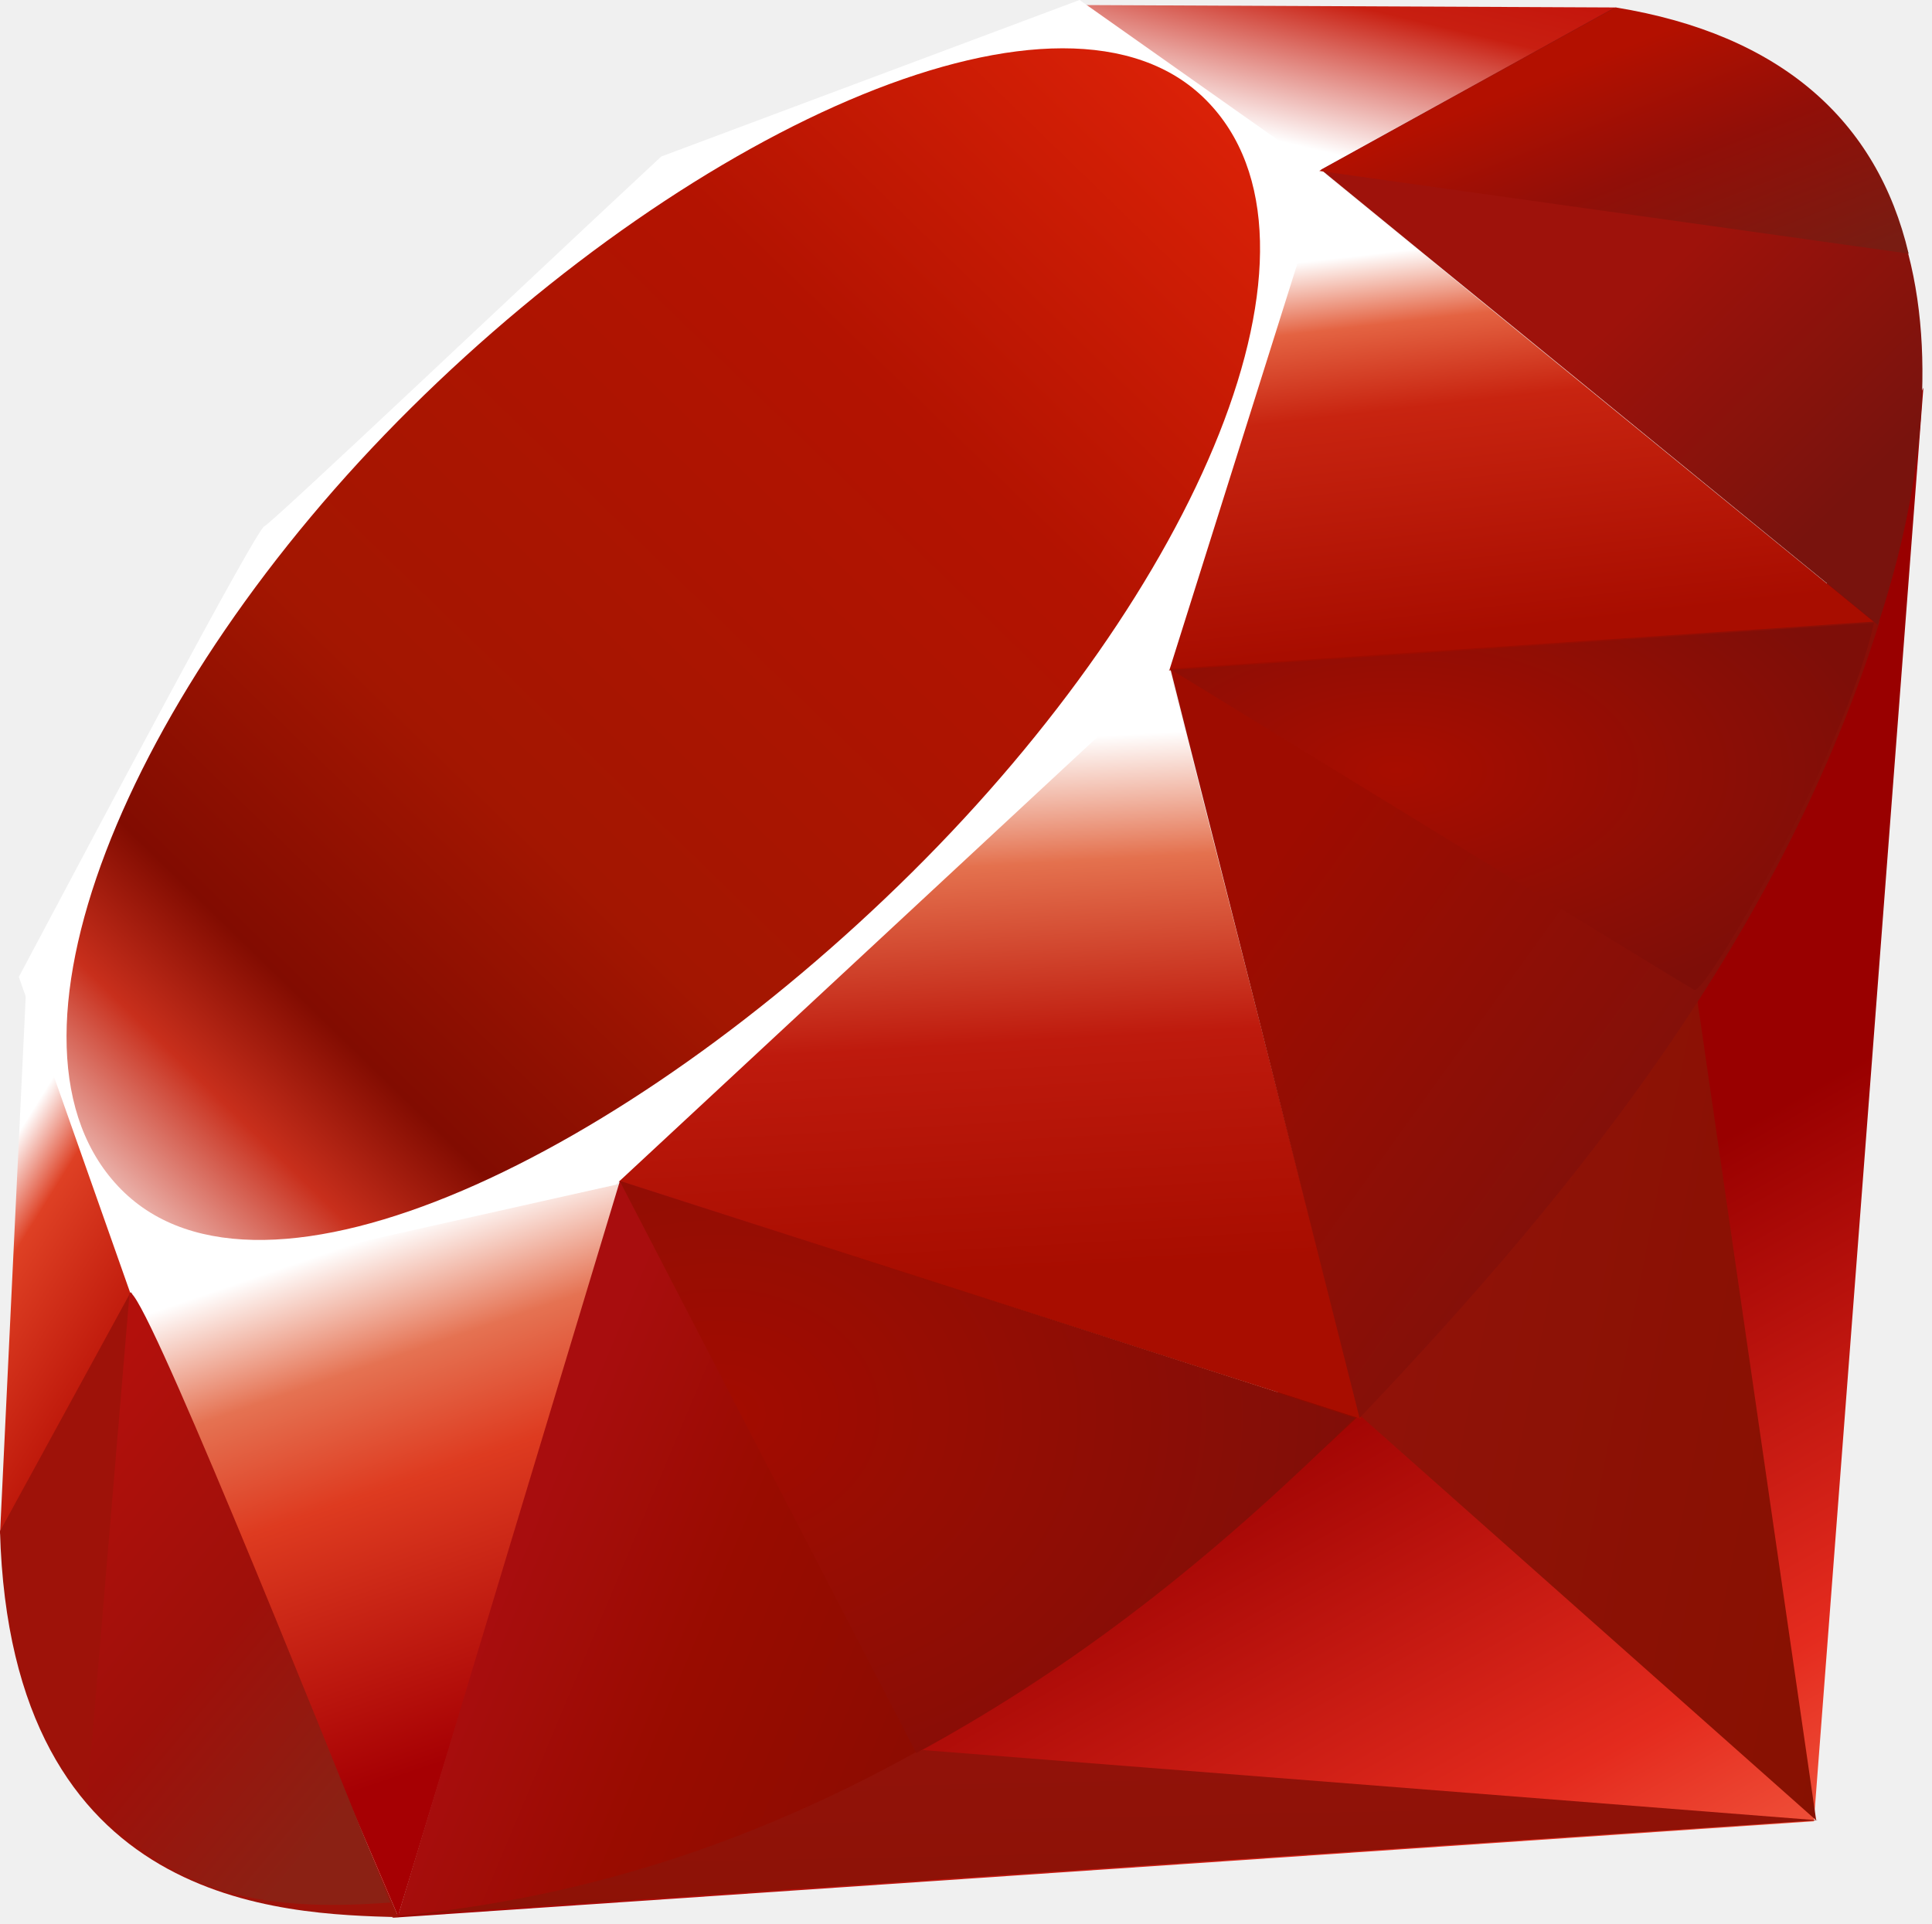
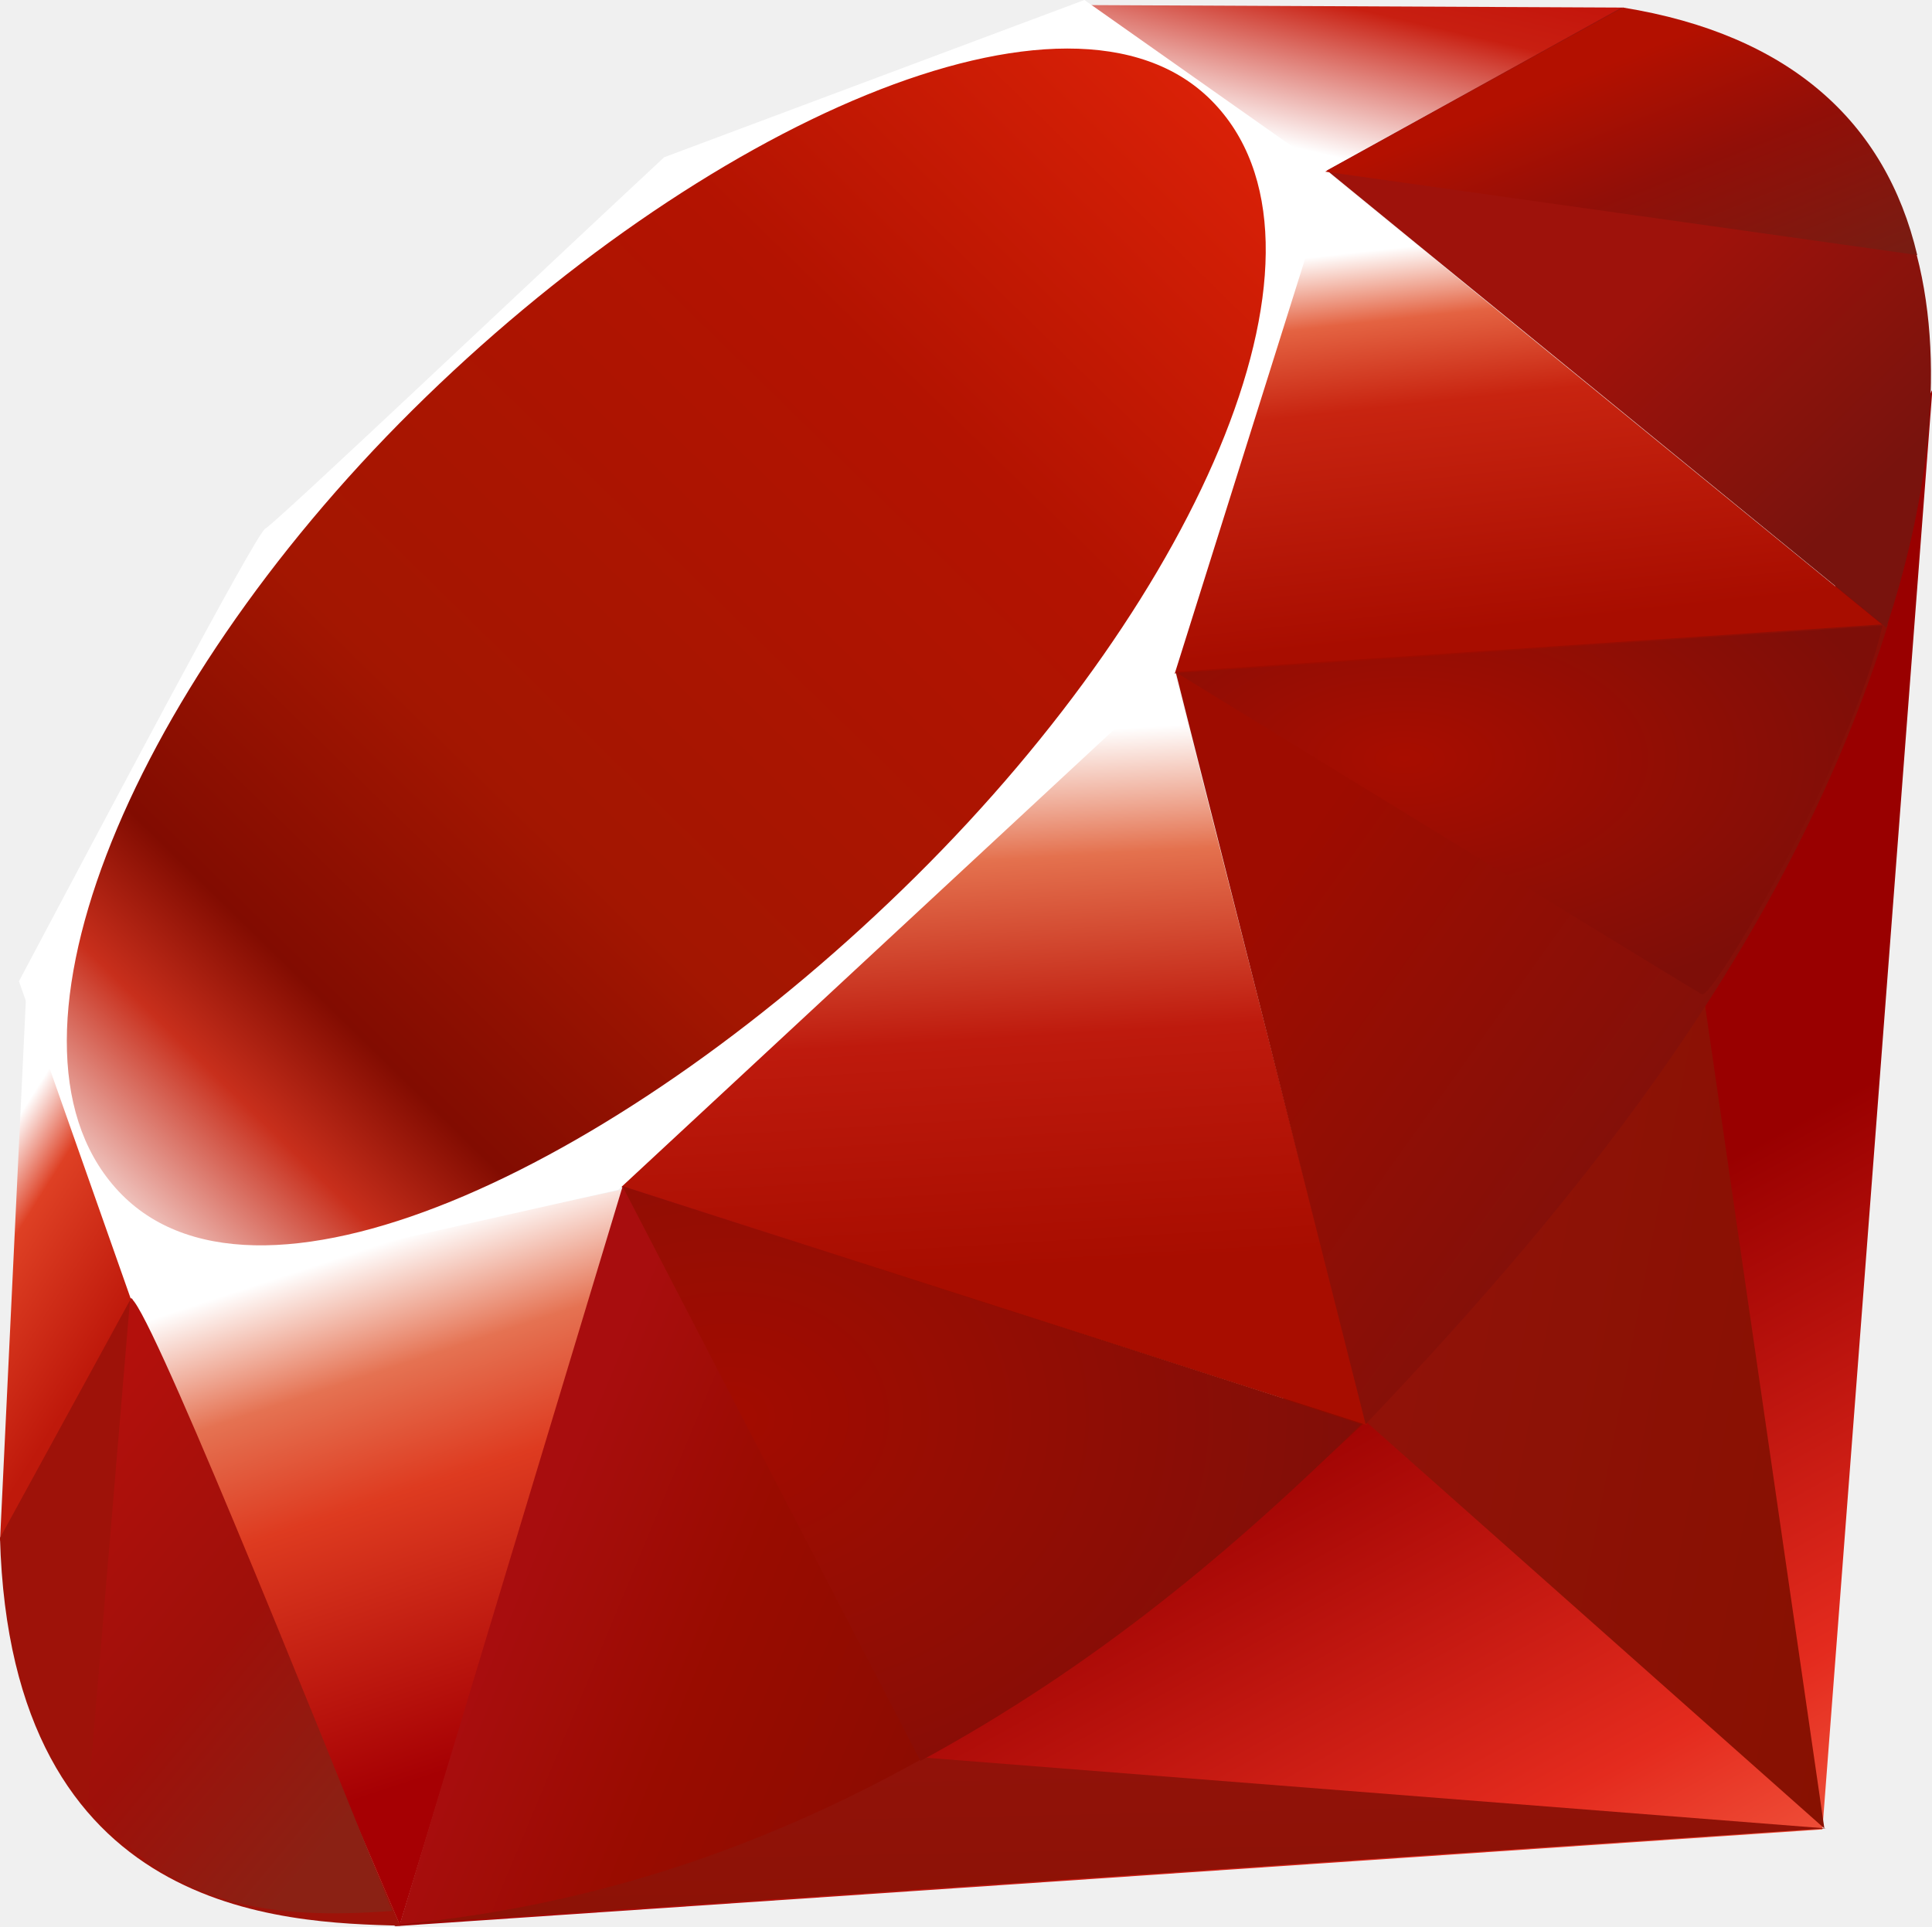
- <svg xmlns="http://www.w3.org/2000/svg" width="2500" height="2490" viewBox="0 0 256 255" preserveAspectRatio="xMinYMin meet">
+ <svg xmlns="http://www.w3.org/2000/svg" xmlns:xlink="http://www.w3.org/1999/xlink" viewBox="0 0 254.88 254.17">
  <defs>
-     <linearGradient x1="84.75%" y1="111.399%" x2="58.254%" y2="64.584%" id="a">
-       <stop stop-color="#FB7655" offset="0%" />
-       <stop stop-color="#FB7655" offset="0%" />
-       <stop stop-color="#E42B1E" offset="41%" />
-       <stop stop-color="#900" offset="99%" />
-       <stop stop-color="#900" offset="100%" />
+     <style>
+       .b350bd18-f17f-4b3a-a724-9c9ddc96b6e4 {
+         fill: url(#ff5add4e-ce85-4954-b61a-021c4848d546);
+       }
+ 
+       .aa7caa91-9a6d-4c78-ac9d-23e9abbad3c4 {
+         fill: url(#b8bb3496-1f59-4f2c-ac8f-9d61a3cfdae3);
+       }
+ 
+       .e175a50a-c9c2-4628-8bd7-2741412287d5 {
+         fill: url(#fdd027d8-a722-4b56-b9f9-cbcb6100a508);
+       }
+ 
+       .a09af759-e980-43bc-85c2-fc048cac8aae {
+         fill: url(#bf4d4618-144d-4c34-a842-280db29567c8);
+       }
+ 
+       .ae09d6f1-79a9-4fe0-b97d-208981fe1248 {
+         fill: url(#ba1e0511-ff0c-4216-8d22-8f3616143fc3);
+       }
+ 
+       .abc6cffb-0739-445d-b05c-f187377c2fef {
+         fill: url(#e28ca8b8-79eb-4cc1-a229-88cc742c9adc);
+       }
+ 
+       .aac4fd06-de46-4448-8191-ad0b603bf064 {
+         fill: url(#ecb49827-30af-4da8-b0eb-c9270049873c);
+       }
+ 
+       .a98c1f22-0f98-49a4-beb3-45af4977722b {
+         fill: url(#fb07b461-65b2-4a89-89c0-74a258c1a068);
+       }
+ 
+       .e47aeb13-a37f-4fc9-badd-266f0bd10b2d {
+         fill: #fff;
+       }
+ 
+       .bea8b725-4bf5-4636-86d7-eea0f3bbddb5 {
+         fill: url(#ede1c308-81d7-4885-a0bf-4837c08dbaec);
+       }
+ 
+       .bc18829c-28d6-4ae0-bd46-4e5ab4c924a6 {
+         fill: url(#b26ffa3c-6c37-4cb6-9932-fa523493960a);
+       }
+ 
+       .a26a26f2-f667-45b5-8b20-d96c2d2b2c6c {
+         fill: url(#b9b71f49-9f4a-4462-8dc5-a2bf2ba1efe3);
+       }
+ 
+       .a6be74b0-23e4-4daf-9d06-3d2deecbb05a {
+         fill: url(#e848ff7b-a7a9-412c-896a-98ea88561f66);
+       }
+ 
+       .b431b6bf-397d-4760-9a9c-a5cd5fb118bc {
+         fill: #9e1209;
+       }
+ 
+       .a7554c0f-34ff-45c7-b509-0ad06a29d863 {
+         fill: url(#b7cf8eec-b36e-4e37-a15d-ef5f8c72d52e);
+       }
+ 
+       .af411c84-0216-45e6-8b38-a7a2d0b1a077 {
+         fill: url(#b640a3d8-deee-4e7f-9083-942473ac9d00);
+       }
+ 
+       .af8c8f2c-d4e1-4e5d-8c5e-63a9f78f20c6 {
+         fill: url(#b31372f8-61de-459a-b117-ffe26e22284f);
+       }
+ 
+       .b7f39c05-3529-4092-907a-22a613073cfd {
+         fill: url(#a1f76faf-2726-40c3-ab92-1443ddf2efe8);
+       }
+     </style>
+     <linearGradient id="ff5add4e-ce85-4954-b61a-021c4848d546" x1="-125.53" y1="382.25" x2="-125.79" y2="382.72" gradientTransform="matrix(202.93, 0, 0, -202.78, 25697.44, 77791.3)" gradientUnits="userSpaceOnUse">
+       <stop offset="0" stop-color="#fb7655" />
+       <stop offset="0.41" stop-color="#e42b1e" />
+       <stop offset="0.99" stop-color="#900" />
+       <stop offset="1" stop-color="#900" />
    </linearGradient>
-     <linearGradient x1="116.651%" y1="60.89%" x2="1.746%" y2="19.288%" id="b">
-       <stop stop-color="#871101" offset="0%" />
-       <stop stop-color="#871101" offset="0%" />
-       <stop stop-color="#911209" offset="99%" />
-       <stop stop-color="#911209" offset="100%" />
+     <linearGradient id="b8bb3496-1f59-4f2c-ac8f-9d61a3cfdae3" x1="-123.73" y1="382.25" x2="-124.88" y2="382.66" gradientTransform="matrix(60.31, 0, 0, -111.78, 7712.49, 42924.23)" gradientUnits="userSpaceOnUse">
+       <stop offset="0" stop-color="#871101" />
+       <stop offset="0.99" stop-color="#911209" />
+       <stop offset="1" stop-color="#911209" />
    </linearGradient>
-     <linearGradient x1="75.774%" y1="219.327%" x2="38.978%" y2="7.829%" id="c">
-       <stop stop-color="#871101" offset="0%" />
-       <stop stop-color="#871101" offset="0%" />
-       <stop stop-color="#911209" offset="99%" />
-       <stop stop-color="#911209" offset="100%" />
+     <linearGradient id="fdd027d8-a722-4b56-b9f9-cbcb6100a508" x1="-125.57" y1="375.98" x2="-125.94" y2="378.1" gradientTransform="matrix(188.32, 0, 0, -21.99, 23842.22, 8546.57)" xlink:href="#b8bb3496-1f59-4f2c-ac8f-9d61a3cfdae3" />
+     <linearGradient id="bf4d4618-144d-4c34-a842-280db29567c8" x1="-124.55" y1="382.61" x2="-124.39" y2="381.89" gradientTransform="matrix(65.22, 0, 0, -97.1, 8173.61, 37315.25)" gradientUnits="userSpaceOnUse">
+       <stop offset="0" stop-color="#fff" />
+       <stop offset="0.23" stop-color="#e57252" />
+       <stop offset="0.46" stop-color="#de3b20" />
+       <stop offset="0.99" stop-color="#a60003" />
+       <stop offset="1" stop-color="#a60003" />
    </linearGradient>
-     <linearGradient x1="50.012%" y1="7.234%" x2="66.483%" y2="79.135%" id="d">
-       <stop stop-color="#FFF" offset="0%" />
-       <stop stop-color="#FFF" offset="0%" />
-       <stop stop-color="#E57252" offset="23%" />
-       <stop stop-color="#DE3B20" offset="46%" />
-       <stop stop-color="#A60003" offset="99%" />
-       <stop stop-color="#A60003" offset="100%" />
+     <linearGradient id="ba1e0511-ff0c-4216-8d22-8f3616143fc3" x1="-125.33" y1="382.64" x2="-125.29" y2="381.97" gradientTransform="matrix(105.32, 0, 0, -106.83, 13323.68, 40974.41)" gradientUnits="userSpaceOnUse">
+       <stop offset="0" stop-color="#fff" />
+       <stop offset="0.23" stop-color="#e4714e" />
+       <stop offset="0.56" stop-color="#be1a0d" />
+       <stop offset="0.99" stop-color="#a80d00" />
+       <stop offset="1" stop-color="#a80d00" />
    </linearGradient>
-     <linearGradient x1="46.174%" y1="16.348%" x2="49.932%" y2="83.047%" id="e">
-       <stop stop-color="#FFF" offset="0%" />
-       <stop stop-color="#FFF" offset="0%" />
-       <stop stop-color="#E4714E" offset="23%" />
-       <stop stop-color="#BE1A0D" offset="56%" />
-       <stop stop-color="#A80D00" offset="99%" />
-       <stop stop-color="#A80D00" offset="100%" />
+     <linearGradient id="e28ca8b8-79eb-4cc1-a229-88cc742c9adc" x1="-125.28" y1="381.92" x2="-125.16" y2="381.15" gradientTransform="matrix(94.32, 0, 0, -66.42, 12006.14, 25398.99)" gradientUnits="userSpaceOnUse">
+       <stop offset="0" stop-color="#fff" />
+       <stop offset="0.18" stop-color="#e46342" />
+       <stop offset="0.4" stop-color="#c82410" />
+       <stop offset="0.99" stop-color="#a80d00" />
+       <stop offset="1" stop-color="#a80d00" />
    </linearGradient>
-     <linearGradient x1="36.965%" y1="15.594%" x2="49.528%" y2="92.478%" id="f">
-       <stop stop-color="#FFF" offset="0%" />
-       <stop stop-color="#FFF" offset="0%" />
-       <stop stop-color="#E46342" offset="18%" />
-       <stop stop-color="#C82410" offset="40%" />
-       <stop stop-color="#A80D00" offset="99%" />
-       <stop stop-color="#A80D00" offset="100%" />
+     <linearGradient id="ecb49827-30af-4da8-b0eb-c9270049873c" x1="-125.07" y1="378.15" x2="-124.35" y2="379.2" gradientTransform="matrix(70.77, 0, 0, -24.3, 9003.83, 9204.25)" gradientUnits="userSpaceOnUse">
+       <stop offset="0" stop-color="#fff" />
+       <stop offset="0.54" stop-color="#c81f11" />
+       <stop offset="0.99" stop-color="#bf0905" />
+       <stop offset="1" stop-color="#bf0905" />
    </linearGradient>
-     <linearGradient x1="13.609%" y1="58.346%" x2="85.764%" y2="-46.717%" id="g">
-       <stop stop-color="#FFF" offset="0%" />
-       <stop stop-color="#FFF" offset="0%" />
-       <stop stop-color="#C81F11" offset="54%" />
-       <stop stop-color="#BF0905" offset="99%" />
-       <stop stop-color="#BF0905" offset="100%" />
+     <linearGradient id="fb07b461-65b2-4a89-89c0-74a258c1a068" x1="-119.74" y1="382.03" x2="-119.51" y2="381.45" gradientTransform="matrix(18.18, 0, 0, -72.65, 2181.48, 27898.41)" gradientUnits="userSpaceOnUse">
+       <stop offset="0" stop-color="#fff" />
+       <stop offset="0.31" stop-color="#de4024" />
+       <stop offset="0.99" stop-color="#bf190b" />
+       <stop offset="1" stop-color="#bf190b" />
    </linearGradient>
-     <linearGradient x1="27.624%" y1="21.135%" x2="50.745%" y2="79.056%" id="h">
-       <stop stop-color="#FFF" offset="0%" />
-       <stop stop-color="#FFF" offset="0%" />
-       <stop stop-color="#DE4024" offset="31%" />
-       <stop stop-color="#BF190B" offset="99%" />
-       <stop stop-color="#BF190B" offset="100%" />
+     <linearGradient id="ede1c308-81d7-4885-a0bf-4837c08dbaec" x1="-126.4" y1="381.97" x2="-125.15" y2="383.25" gradientTransform="matrix(158.16, 0, 0, -157.94, 19968.51, 60526.4)" gradientUnits="userSpaceOnUse">
+       <stop offset="0" stop-color="#bd0012" />
+       <stop offset="0.07" stop-color="#fff" />
+       <stop offset="0.17" stop-color="#fff" />
+       <stop offset="0.27" stop-color="#c82f1c" />
+       <stop offset="0.33" stop-color="#820c01" />
+       <stop offset="0.46" stop-color="#a31601" />
+       <stop offset="0.72" stop-color="#b31301" />
+       <stop offset="0.99" stop-color="#e82609" />
+       <stop offset="1" stop-color="#e82609" />
    </linearGradient>
-     <linearGradient x1="-20.667%" y1="122.282%" x2="104.242%" y2="-6.342%" id="i">
-       <stop stop-color="#BD0012" offset="0%" />
-       <stop stop-color="#BD0012" offset="0%" />
-       <stop stop-color="#FFF" offset="7%" />
-       <stop stop-color="#FFF" offset="17%" />
-       <stop stop-color="#C82F1C" offset="27%" />
-       <stop stop-color="#820C01" offset="33%" />
-       <stop stop-color="#A31601" offset="46%" />
-       <stop stop-color="#B31301" offset="72%" />
-       <stop stop-color="#E82609" offset="99%" />
-       <stop stop-color="#E82609" offset="100%" />
+     <linearGradient id="b26ffa3c-6c37-4cb6-9932-fa523493960a" x1="-125.41" y1="382.03" x2="-125.88" y2="382.18" gradientTransform="matrix(127.07, 0, 0, -97.41, 16064.01, 37433.56)" gradientUnits="userSpaceOnUse">
+       <stop offset="0" stop-color="#8c0c01" />
+       <stop offset="0.54" stop-color="#990c00" />
+       <stop offset="0.99" stop-color="#a80d0e" />
+       <stop offset="1" stop-color="#a80d0e" />
    </linearGradient>
-     <linearGradient x1="58.792%" y1="65.205%" x2="11.964%" y2="50.128%" id="j">
-       <stop stop-color="#8C0C01" offset="0%" />
-       <stop stop-color="#8C0C01" offset="0%" />
-       <stop stop-color="#990C00" offset="54%" />
-       <stop stop-color="#A80D0E" offset="99%" />
-       <stop stop-color="#A80D0E" offset="100%" />
+     <linearGradient id="b9b71f49-9f4a-4462-8dc5-a2bf2ba1efe3" x1="-124.86" y1="382.16" x2="-125.42" y2="382.61" gradientTransform="matrix(94.01, 0, 0, -105.6, 11967.49, 40505.88)" gradientUnits="userSpaceOnUse">
+       <stop offset="0" stop-color="#7e110b" />
+       <stop offset="0.99" stop-color="#9e0c00" />
+       <stop offset="1" stop-color="#9e0c00" />
    </linearGradient>
-     <linearGradient x1="79.319%" y1="62.754%" x2="23.088%" y2="17.888%" id="k">
-       <stop stop-color="#7E110B" offset="0%" />
-       <stop stop-color="#7E110B" offset="0%" />
-       <stop stop-color="#9E0C00" offset="99%" />
-       <stop stop-color="#9E0C00" offset="100%" />
+     <linearGradient id="e848ff7b-a7a9-412c-896a-98ea88561f66" x1="-124.48" y1="381.69" x2="-124.81" y2="382.04" gradientTransform="matrix(79.7, 0, 0, -81.79, 10170.24, 31280.79)" gradientUnits="userSpaceOnUse">
+       <stop offset="0" stop-color="#79130d" />
+       <stop offset="0.99" stop-color="#9e120b" />
+       <stop offset="1" stop-color="#9e120b" />
    </linearGradient>
-     <linearGradient x1="92.88%" y1="74.122%" x2="59.841%" y2="39.704%" id="l">
-       <stop stop-color="#79130D" offset="0%" />
-       <stop stop-color="#79130D" offset="0%" />
-       <stop stop-color="#9E120B" offset="99%" />
-       <stop stop-color="#9E120B" offset="100%" />
+     <radialGradient id="b7cf8eec-b36e-4e37-a15d-ef5f8c72d52e" cx="-125.32" cy="380.97" r="0.7" gradientTransform="matrix(93.11, 0, 0, -48.66, 11853.71, 18638.19)" gradientUnits="userSpaceOnUse">
+       <stop offset="0" stop-color="#a80d00" />
+       <stop offset="0.99" stop-color="#7e0e08" />
+       <stop offset="1" stop-color="#7e0e08" />
+     </radialGradient>
+     <radialGradient id="b640a3d8-deee-4e7f-9083-942473ac9d00" cx="-125.56" cy="381.9" r="0.88" gradientTransform="matrix(97.43, 0, 0, -75.85, 12329.23, 29154.14)" gradientUnits="userSpaceOnUse">
+       <stop offset="0" stop-color="#a30c00" />
+       <stop offset="0.99" stop-color="#800e08" />
+       <stop offset="1" stop-color="#800e08" />
+     </radialGradient>
+     <linearGradient id="b31372f8-61de-459a-b117-ffe26e22284f" x1="-123.27" y1="381.41" x2="-123.8" y2="382.3" gradientTransform="matrix(40.14, 0, 0, -81.14, 4981.88, 31202.33)" gradientUnits="userSpaceOnUse">
+       <stop offset="0" stop-color="#8b2114" />
+       <stop offset="0.43" stop-color="#9e100a" />
+       <stop offset="0.99" stop-color="#b3100c" />
+       <stop offset="1" stop-color="#b3100c" />
    </linearGradient>
-     <radialGradient cx="32.001%" cy="40.21%" fx="32.001%" fy="40.21%" r="69.573%" id="m">
-       <stop stop-color="#A80D00" offset="0%" />
-       <stop stop-color="#A80D00" offset="0%" />
-       <stop stop-color="#7E0E08" offset="99%" />
-       <stop stop-color="#7E0E08" offset="100%" />
-     </radialGradient>
-     <radialGradient cx="13.549%" cy="40.86%" fx="13.549%" fy="40.86%" r="88.386%" id="n">
-       <stop stop-color="#A30C00" offset="0%" />
-       <stop stop-color="#A30C00" offset="0%" />
-       <stop stop-color="#800E08" offset="99%" />
-       <stop stop-color="#800E08" offset="100%" />
-     </radialGradient>
-     <linearGradient x1="56.57%" y1="101.717%" x2="3.105%" y2="11.993%" id="o">
-       <stop stop-color="#8B2114" offset="0%" />
-       <stop stop-color="#8B2114" offset="0%" />
-       <stop stop-color="#9E100A" offset="43%" />
-       <stop stop-color="#B3100C" offset="99%" />
-       <stop stop-color="#B3100C" offset="100%" />
-     </linearGradient>
-     <linearGradient x1="30.87%" y1="35.599%" x2="92.471%" y2="100.694%" id="p">
-       <stop stop-color="#B31000" offset="0%" />
-       <stop stop-color="#B31000" offset="0%" />
-       <stop stop-color="#910F08" offset="44%" />
-       <stop stop-color="#791C12" offset="99%" />
-       <stop stop-color="#791C12" offset="100%" />
+     <linearGradient id="a1f76faf-2726-40c3-ab92-1443ddf2efe8" x1="-125.07" y1="379.72" x2="-124.45" y2="379.07" gradientTransform="matrix(78.1, 0, 0, -32.62, 9966.53, 12400.22)" gradientUnits="userSpaceOnUse">
+       <stop offset="0" stop-color="#b31000" />
+       <stop offset="0.44" stop-color="#910f08" />
+       <stop offset="0.99" stop-color="#791c12" />
+       <stop offset="1" stop-color="#791c12" />
    </linearGradient>
  </defs>
-   <path d="M197.467 167.764l-145.52 86.41 188.422-12.787L254.88 51.393l-57.414 116.37z" fill="url(#a)" />
-   <path d="M240.677 241.257L224.482 129.48l-44.113 58.25 60.308 53.528z" fill="url(#b)" />
-   <path d="M240.896 241.257l-118.646-9.313-69.674 21.986 188.32-12.673z" fill="url(#c)" />
-   <path d="M52.744 253.955l29.64-97.1L17.16 170.8l35.583 83.154z" fill="url(#d)" />
-   <path d="M180.358 188.05L153.085 81.226l-78.047 73.16 105.32 33.666z" fill="url(#e)" />
-   <path d="M248.693 82.73l-73.777-60.256-20.544 66.418 94.321-6.162z" fill="url(#f)" />
-   <path d="M214.191.99L170.8 24.97 143.424.669l70.767.322z" fill="url(#g)" />
-   <path d="M0 203.372l18.177-33.151-14.704-39.494L0 203.372z" fill="url(#h)" />
-   <path d="M2.496 129.48l14.794 41.963 64.283-14.422 73.39-68.207 20.712-65.787L143.063 0 87.618 20.75c-17.469 16.248-51.366 48.396-52.588 49-1.21.618-22.384 40.639-32.534 59.73z" fill="#FFF" />
-   <path d="M54.442 54.094c37.86-37.538 86.667-59.716 105.397-40.818 18.72 18.898-1.132 64.823-38.992 102.349-37.86 37.525-86.062 60.925-104.78 42.027-18.73-18.885.515-66.032 38.375-103.558z" fill="url(#i)" />
-   <path d="M52.744 253.916l29.408-97.409 97.665 31.376c-35.312 33.113-74.587 61.106-127.073 66.033z" fill="url(#j)" />
-   <path d="M155.092 88.622l25.073 99.313c29.498-31.016 55.972-64.36 68.938-105.603l-94.01 6.29z" fill="url(#k)" />
-   <path d="M248.847 82.833c10.035-30.282 12.35-73.725-34.966-81.791l-38.825 21.445 73.791 60.346z" fill="url(#l)" />
-   <path d="M0 202.935c1.39 49.979 37.448 50.724 52.808 51.162l-35.48-82.86L0 202.935z" fill="#9E1209" />
-   <path d="M155.232 88.777c22.667 13.932 68.35 41.912 69.276 42.426 1.44.81 19.695-30.784 23.838-48.64l-93.114 6.214z" fill="url(#m)" />
-   <path d="M82.113 156.507l39.313 75.848c23.246-12.607 41.45-27.967 58.121-44.42l-97.434-31.428z" fill="url(#n)" />
-   <path d="M17.174 171.34l-5.57 66.328c10.51 14.357 24.97 15.605 40.136 14.486-10.973-27.311-32.894-81.92-34.566-80.814z" fill="url(#o)" />
-   <path d="M174.826 22.654l78.1 10.96c-4.169-17.662-16.969-29.06-38.787-32.623l-39.313 21.663z" fill="url(#p)" />
+   <path class="b350bd18-f17f-4b3a-a724-9c9ddc96b6e4" d="M197.47,167.76,52,254.17l188.42-12.78,14.51-190L197.47,167.76Z" />
+   <path class="aa7caa91-9a6d-4c78-ac9d-23e9abbad3c4" d="M240.68,241.26l-16.2-111.78-44.11,58.25,60.31,53.53Z" />
+   <path class="e175a50a-c9c2-4628-8bd7-2741412287d5" d="M240.9,241.26l-118.65-9.32-69.67,22L240.9,241.26Z" />
+   <path class="a09af759-e980-43bc-85c2-fc048cac8aae" d="M52.74,254l29.64-97.1L17.16,170.8,52.74,254Z" />
+   <path class="ae09d6f1-79a9-4fe0-b97d-208981fe1248" d="M180.36,188.05,153.09,81.23,75,154.39l105.32,33.66Z" />
+   <path class="abc6cffb-0739-445d-b05c-f187377c2fef" d="M248.69,82.73,174.92,22.47,154.37,88.89l94.32-6.16Z" />
+   <path class="aac4fd06-de46-4448-8191-ad0b603bf064" d="M214.19,1,170.8,25,143.42.67,214.19,1Z" />
+   <path class="a98c1f22-0f98-49a4-beb3-45af4977722b" d="M0,203.37l18.18-33.15L3.47,130.73Z" />
+   <path class="e47aeb13-a37f-4fc9-badd-266f0bd10b2d" d="M2.5,129.48l14.79,42L81.57,157,155,88.81,175.68,23,143.06,0,87.62,20.75C70.15,37,36.25,69.15,35,69.75S12.65,110.39,2.5,129.48Z" />
+   <path class="bea8b725-4bf5-4636-86d7-eea0f3bbddb5" d="M54.44,54.09C92.3,16.56,141.11-5.62,159.84,13.28s-1.13,64.82-39,102.34-86.06,60.93-104.78,42S16.58,91.62,54.44,54.09Z" />
+   <path class="bc18829c-28d6-4ae0-bd46-4e5ab4c924a6" d="M52.74,253.92l29.41-97.41,97.67,31.37C144.51,221,105.23,249,52.74,253.92Z" />
+   <path class="a26a26f2-f667-45b5-8b20-d96c2d2b2c6c" d="M155.09,88.62l25.07,99.31c29.5-31,56-64.36,68.94-105.6l-94,6.29Z" />
+   <path class="a6be74b0-23e4-4daf-9d06-3d2deecbb05a" d="M248.85,82.83c10-30.28,12.35-73.72-35-81.79L175.06,22.49Z" />
+   <path class="b431b6bf-397d-4760-9a9c-a5cd5fb118bc" d="M0,202.93c1.39,50,37.45,50.73,52.81,51.17L17.33,171.24Z" />
+   <path class="a7554c0f-34ff-45c7-b509-0ad06a29d863" d="M155.23,88.78c22.67,13.93,68.35,41.91,69.28,42.42,1.44.81,19.69-30.78,23.84-48.64Z" />
+   <path class="af411c84-0216-45e6-8b38-a7a2d0b1a077" d="M82.11,156.51l39.32,75.85c23.24-12.61,41.45-28,58.12-44.42L82.11,156.51Z" />
+   <path class="af8c8f2c-d4e1-4e5d-8c5e-63a9f78f20c6" d="M17.17,171.34,11.6,237.67c10.51,14.35,25,15.6,40.14,14.48C40.77,224.84,18.85,170.23,17.17,171.34Z" />
+   <path class="b7f39c05-3529-4092-907a-22a613073cfd" d="M174.83,22.65l78.1,11C248.76,16,236,4.55,214.14,1L174.83,22.65Z" />
</svg>
